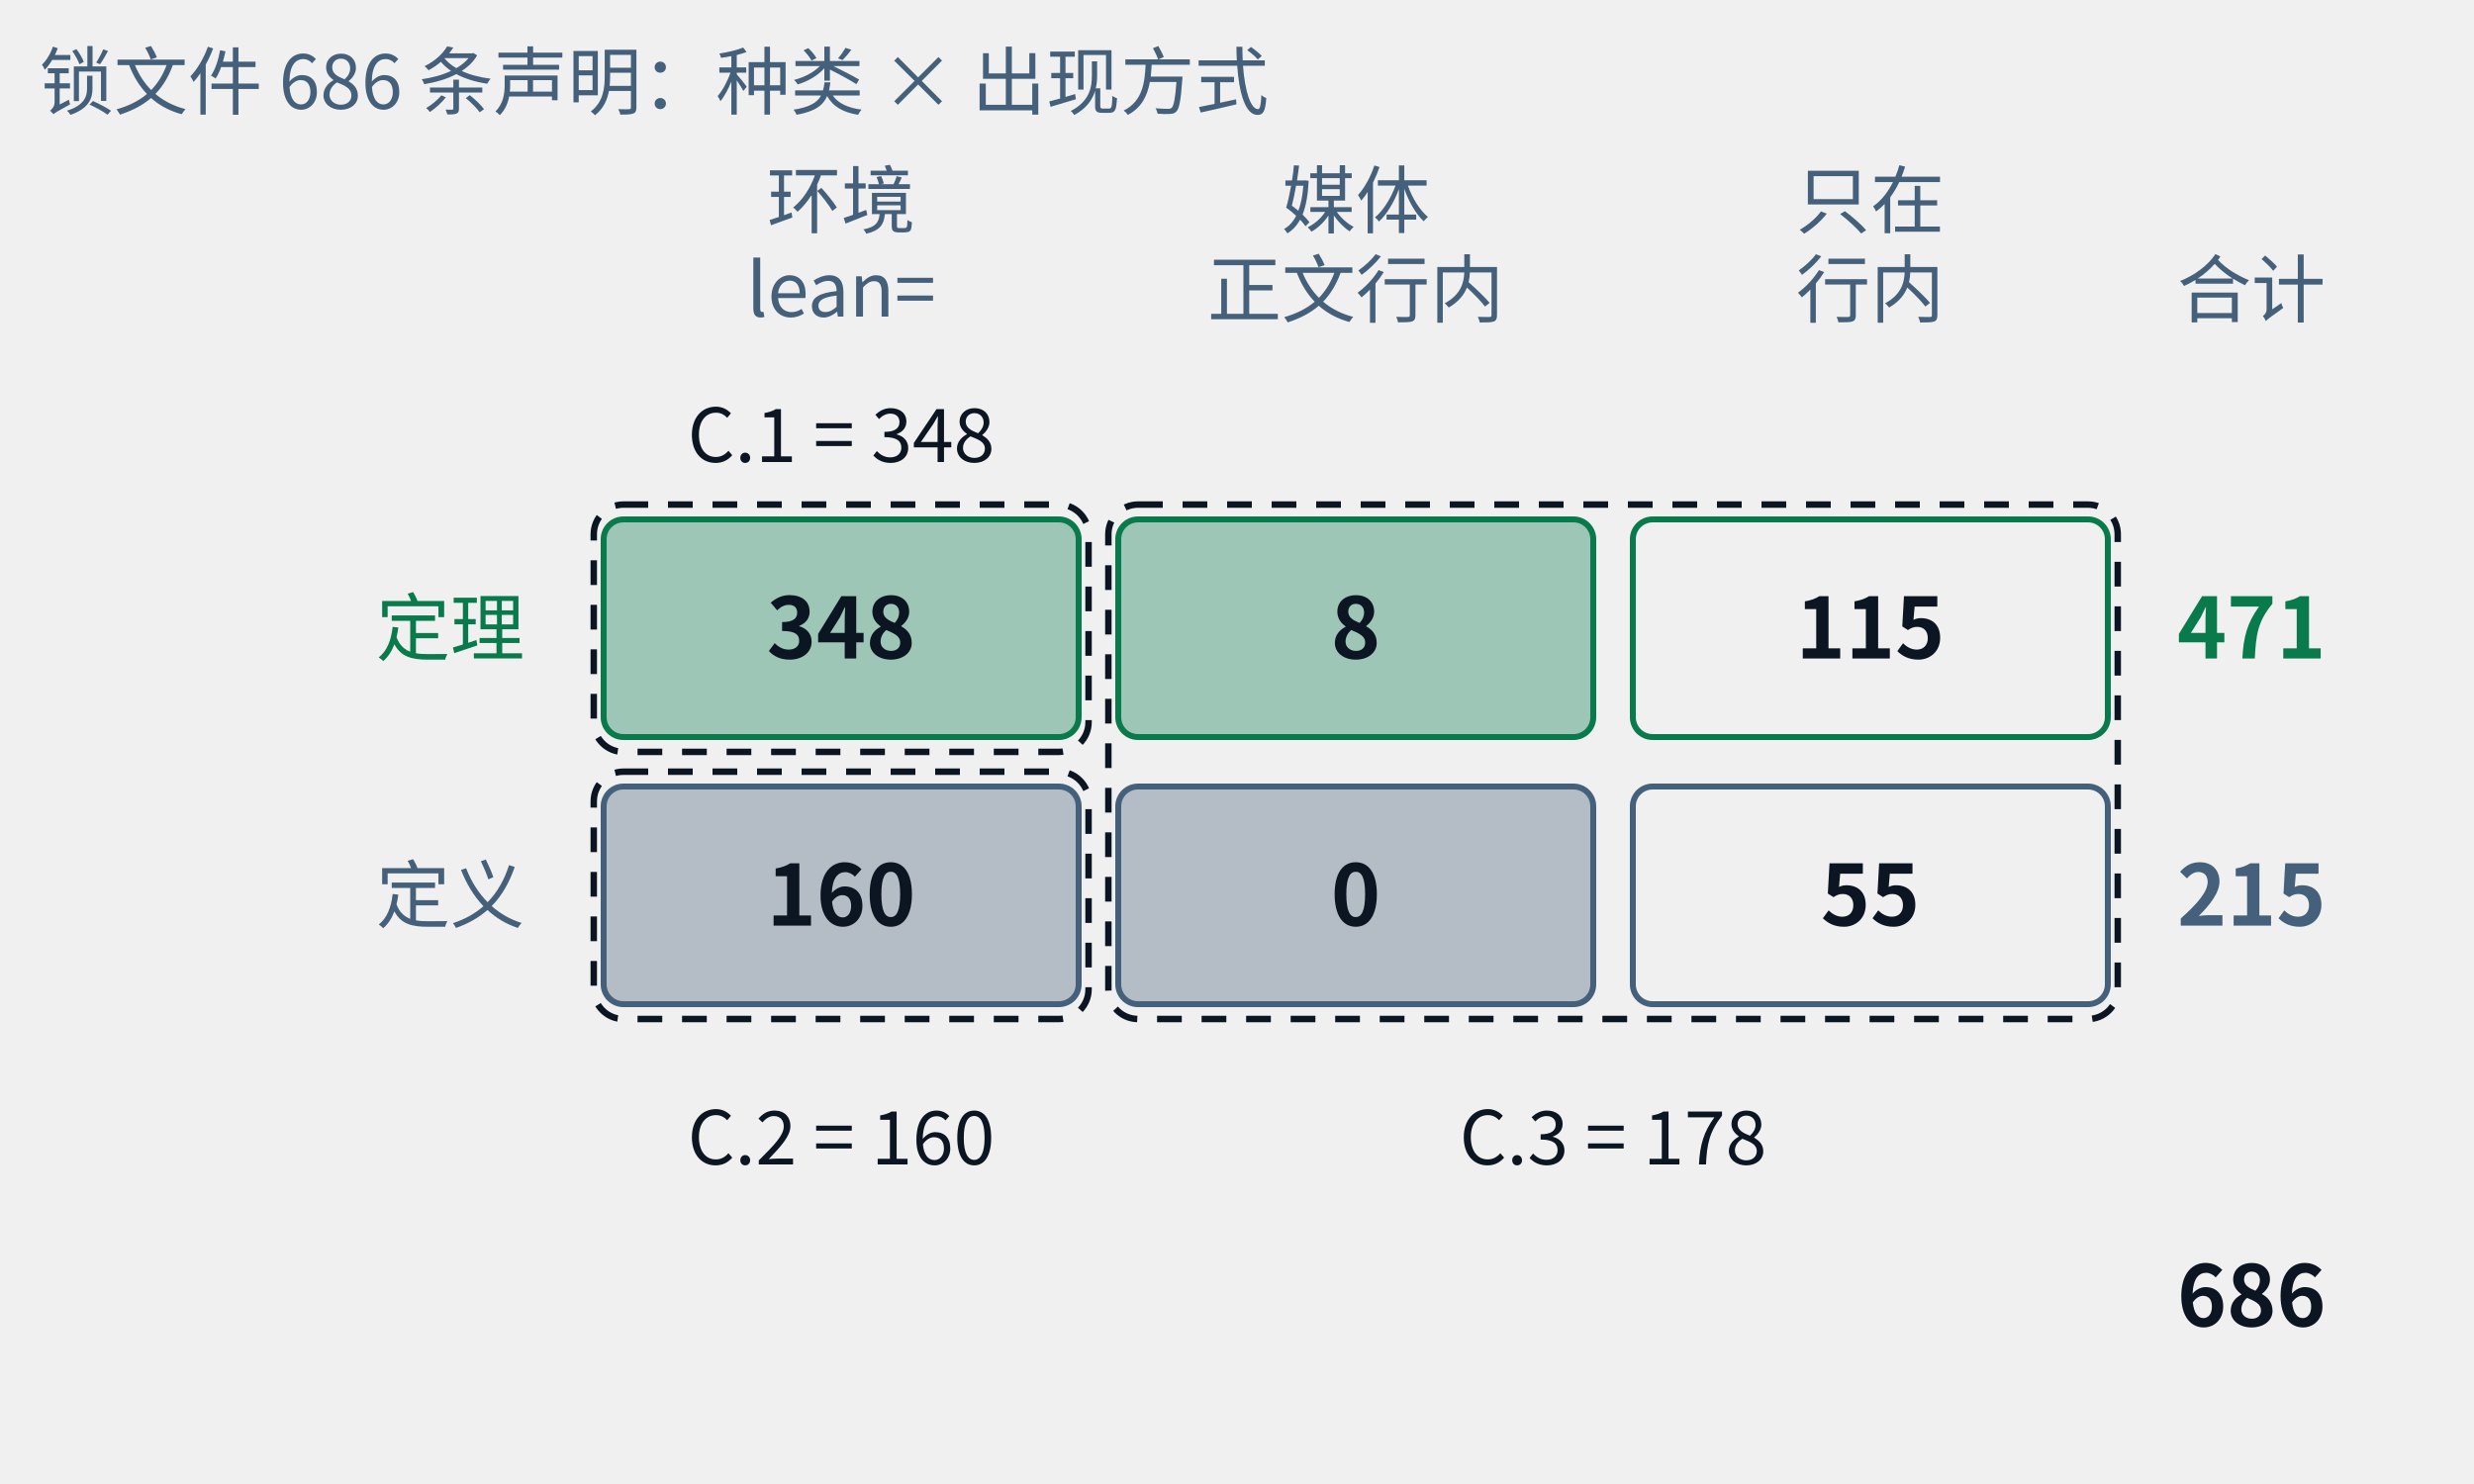
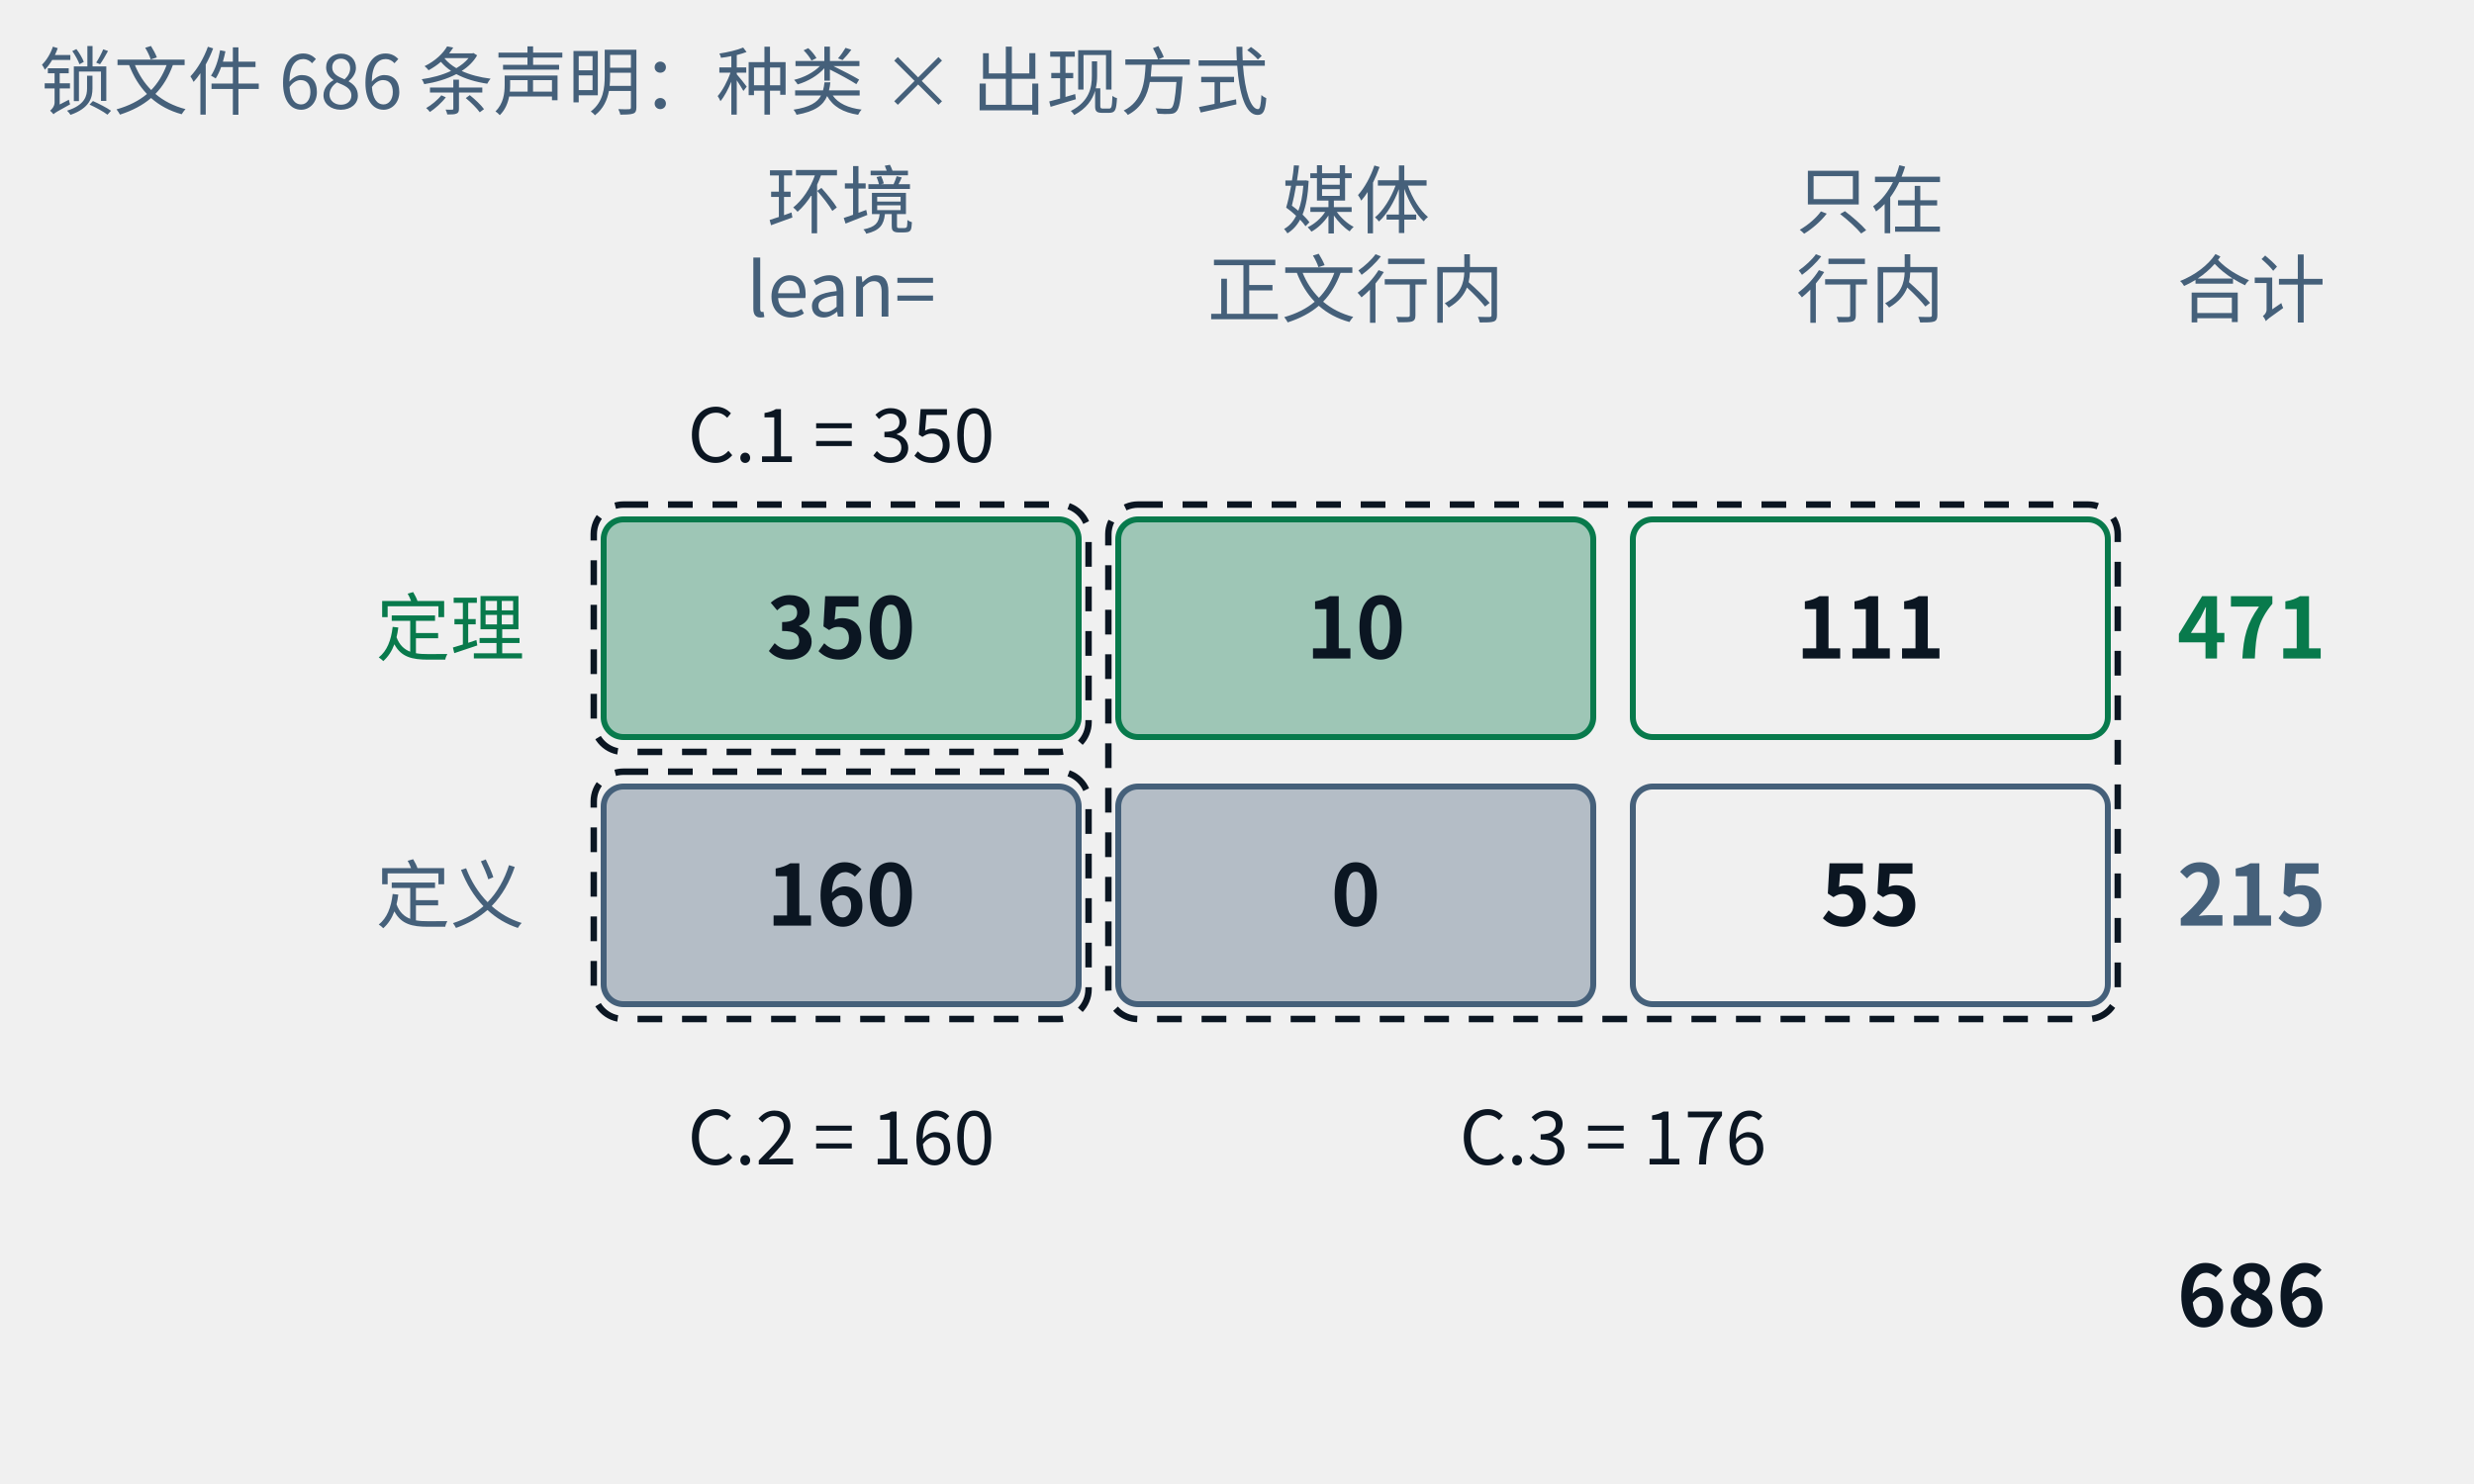
- <svg xmlns="http://www.w3.org/2000/svg" class="tr-fig" data-tr-fig="appc-ledger" data-lang="zh" viewBox="0 0 500 300" width="500" height="300" font-family="'Noto Sans SC', 'Noto Sans CJK SC', 'Source Sans 3', 'PingFang SC', 'Microsoft YaHei', system-ui, sans-serif" role="img" aria-label="一张两行三列的账：行是定理与定义，列是“任意 ::: 环境头以 lean= 引用（包括 example 环境）”“由媒体引用、正文只以行内链接提到”“只在行内链接里出现”。定理一行是 348、8、115，合计 471；定义一行是 160、0、55，合计 215；总计 686。三个虚线框标出附录 C 的三张索引：C.1 = 348，C.2 = 160，C.3 = 8 + 115 + 0 + 55 = 178。">
+ <svg xmlns="http://www.w3.org/2000/svg" class="tr-fig" data-tr-fig="appc-ledger" data-lang="zh" viewBox="0 0 500 300" width="500" height="300" font-family="'Noto Sans SC', 'Noto Sans CJK SC', 'Source Sans 3', 'PingFang SC', 'Microsoft YaHei', system-ui, sans-serif" role="img" aria-label="一张两行三列的账：行是定理与定义，列是“任意 ::: 环境头以 lean= 引用（包括 example 环境）”“由媒体引用、正文只以行内链接提到”“只在行内链接里出现”。定理一行是 350、10、111，合计 471；定义一行是 160、0、55，合计 215；总计 686。三个虚线框标出附录 C 的三张索引：C.1 = 350，C.2 = 160，C.3 = 10 + 111 + 0 + 55 = 176。">
  <style>.ts-ink{stroke:#0b1622}.tf-ink{fill:#0b1622}.ts-dim{stroke:#45607a}.tf-dim{fill:#45607a}.ts-faint{stroke:#9db3c4}.tf-faint{fill:#9db3c4}.ts-edge{stroke:#b9d0dd}.tf-edge{fill:#b9d0dd}.ts-hot{stroke:#5f9bb5}.tf-hot{fill:#5f9bb5}.ts-bg{stroke:#ffffff}.tf-bg{fill:#ffffff}.ts-panel{stroke:#eef5f9}.tf-panel{fill:#eef5f9}.ts-sheet{stroke:#f7fbfd}.tf-sheet{fill:#f7fbfd}.ts-cyan{stroke:#007c8a}.tf-cyan{fill:#007c8a}.ts-magenta{stroke:#b0128f}.tf-magenta{fill:#b0128f}.ts-amber{stroke:#946200}.tf-amber{fill:#946200}.ts-violet{stroke:#5a45c8}.tf-violet{fill:#5a45c8}.ts-ok{stroke:#087a4c}.tf-ok{fill:#087a4c}.ts-warn{stroke:#c21f3a}.tf-warn{fill:#c21f3a}.ts-blue{stroke:#1d5fd0}.tf-blue{fill:#1d5fd0}.ts-orange{stroke:#b85410}.tf-orange{fill:#b85410}.ts-sigma{stroke:#28405a}.tf-sigma{fill:#28405a}@media (prefers-color-scheme:dark){.ts-ink{stroke:#d4efff}.tf-ink{fill:#d4efff}.ts-dim{stroke:#6f8ea5}.tf-dim{fill:#6f8ea5}.ts-faint{stroke:#34506a}.tf-faint{fill:#34506a}.ts-edge{stroke:#143049}.tf-edge{fill:#143049}.ts-hot{stroke:#1f5d7c}.tf-hot{fill:#1f5d7c}.ts-bg{stroke:#03060c}.tf-bg{fill:#03060c}.ts-panel{stroke:#07101b}.tf-panel{fill:#07101b}.ts-sheet{stroke:#050c16}.tf-sheet{fill:#050c16}.ts-cyan{stroke:#19f0ff}.tf-cyan{fill:#19f0ff}.ts-magenta{stroke:#ff2fd0}.tf-magenta{fill:#ff2fd0}.ts-amber{stroke:#ffc83d}.tf-amber{fill:#ffc83d}.ts-violet{stroke:#9d8cff}.tf-violet{fill:#9d8cff}.ts-ok{stroke:#46ffb2}.tf-ok{fill:#46ffb2}.ts-warn{stroke:#ff5064}.tf-warn{fill:#ff5064}.ts-blue{stroke:#2a7bff}.tf-blue{fill:#2a7bff}.ts-orange{stroke:#ff8a3c}.tf-orange{fill:#ff8a3c}.ts-sigma{stroke:#cfe3ff}.tf-sigma{fill:#cfe3ff}}</style>
  <text class="tf-dim" x="170" y="46" font-size="15" text-anchor="middle">环境</text>
  <text class="tf-dim" x="170" y="64" font-size="15" text-anchor="middle">lean=</text>
  <text class="tf-dim" x="274" y="46" font-size="15" text-anchor="middle">媒体</text>
  <text class="tf-dim" x="274" y="64" font-size="15" text-anchor="middle">正文行内</text>
  <text class="tf-dim" x="378" y="46" font-size="15" text-anchor="middle">只在</text>
  <text class="tf-dim" x="378" y="64" font-size="15" text-anchor="middle">行内</text>
  <text class="tf-dim" x="440" y="64" font-size="15">合计</text>
  <text class="tf-ok" x="106" y="132.4" font-size="15" text-anchor="end">定理</text>
  <rect x="122" y="105" width="96" height="44" rx="4" class="ts-ok tf-ok" stroke-width="1.2" fill-opacity="0.35" />
-   <text class="tf-ink" x="170" y="133.12" font-size="17" text-anchor="middle" font-weight="600">348</text>
+   <text class="tf-ink" x="170" y="133.12" font-size="17" text-anchor="middle" font-weight="600">350</text>
  <rect x="226" y="105" width="96" height="44" rx="4" class="ts-ok tf-ok" stroke-width="1.2" fill-opacity="0.35" />
-   <text class="tf-ink" x="274" y="133.12" font-size="17" text-anchor="middle" font-weight="600">8</text>
+   <text class="tf-ink" x="274" y="133.12" font-size="17" text-anchor="middle" font-weight="600">10</text>
  <rect x="330" y="105" width="96" height="44" rx="4" class="ts-ok" stroke-width="1.2" fill="none" />
-   <text class="tf-ink" x="378" y="133.12" font-size="17" text-anchor="middle" font-weight="600">115</text>
+   <text class="tf-ink" x="378" y="133.12" font-size="17" text-anchor="middle" font-weight="600">111</text>
  <text class="tf-ok" x="440" y="133.12" font-size="17" font-weight="600">471</text>
  <text class="tf-dim" x="106" y="186.4" font-size="15" text-anchor="end">定义</text>
  <rect x="122" y="159" width="96" height="44" rx="4" class="ts-dim tf-dim" stroke-width="1.2" fill-opacity="0.35" />
  <text class="tf-ink" x="170" y="187.12" font-size="17" text-anchor="middle" font-weight="600">160</text>
  <rect x="226" y="159" width="96" height="44" rx="4" class="ts-dim tf-dim" stroke-width="1.2" fill-opacity="0.35" />
  <text class="tf-ink" x="274" y="187.12" font-size="17" text-anchor="middle" font-weight="600">0</text>
  <rect x="330" y="159" width="96" height="44" rx="4" class="ts-dim" stroke-width="1.2" fill="none" />
  <text class="tf-ink" x="378" y="187.12" font-size="17" text-anchor="middle" font-weight="600">55</text>
  <text class="tf-dim" x="440" y="187.12" font-size="17" font-weight="600">215</text>
  <text class="tf-ink" x="440" y="268.12" font-size="17" font-weight="600">686</text>
  <rect x="120" y="102" width="100" height="50" rx="6" class="ts-ink" stroke-width="1.3" stroke-dasharray="5 4" fill="none" />
  <rect x="120" y="156" width="100" height="50" rx="6" class="ts-ink" stroke-width="1.3" stroke-dasharray="5 4" fill="none" />
  <rect x="224" y="102" width="204" height="104" rx="6" class="ts-ink" stroke-width="1.3" stroke-dasharray="5 4" fill="none" />
-   <text class="tf-ink" x="170" y="93.4" font-size="15" text-anchor="middle">C.1 = 348</text>
+   <text class="tf-ink" x="170" y="93.4" font-size="15" text-anchor="middle">C.1 = 350</text>
  <text class="tf-ink" x="170" y="235.4" font-size="15" text-anchor="middle">C.2 = 160</text>
-   <text class="tf-ink" x="326" y="235.4" font-size="15" text-anchor="middle">C.3 = 178</text>
+   <text class="tf-ink" x="326" y="235.4" font-size="15" text-anchor="middle">C.3 = 176</text>
  <text class="tf-dim" x="8" y="22" font-size="15">锁文件 686 条声明：种类 × 出现方式</text>
</svg>
